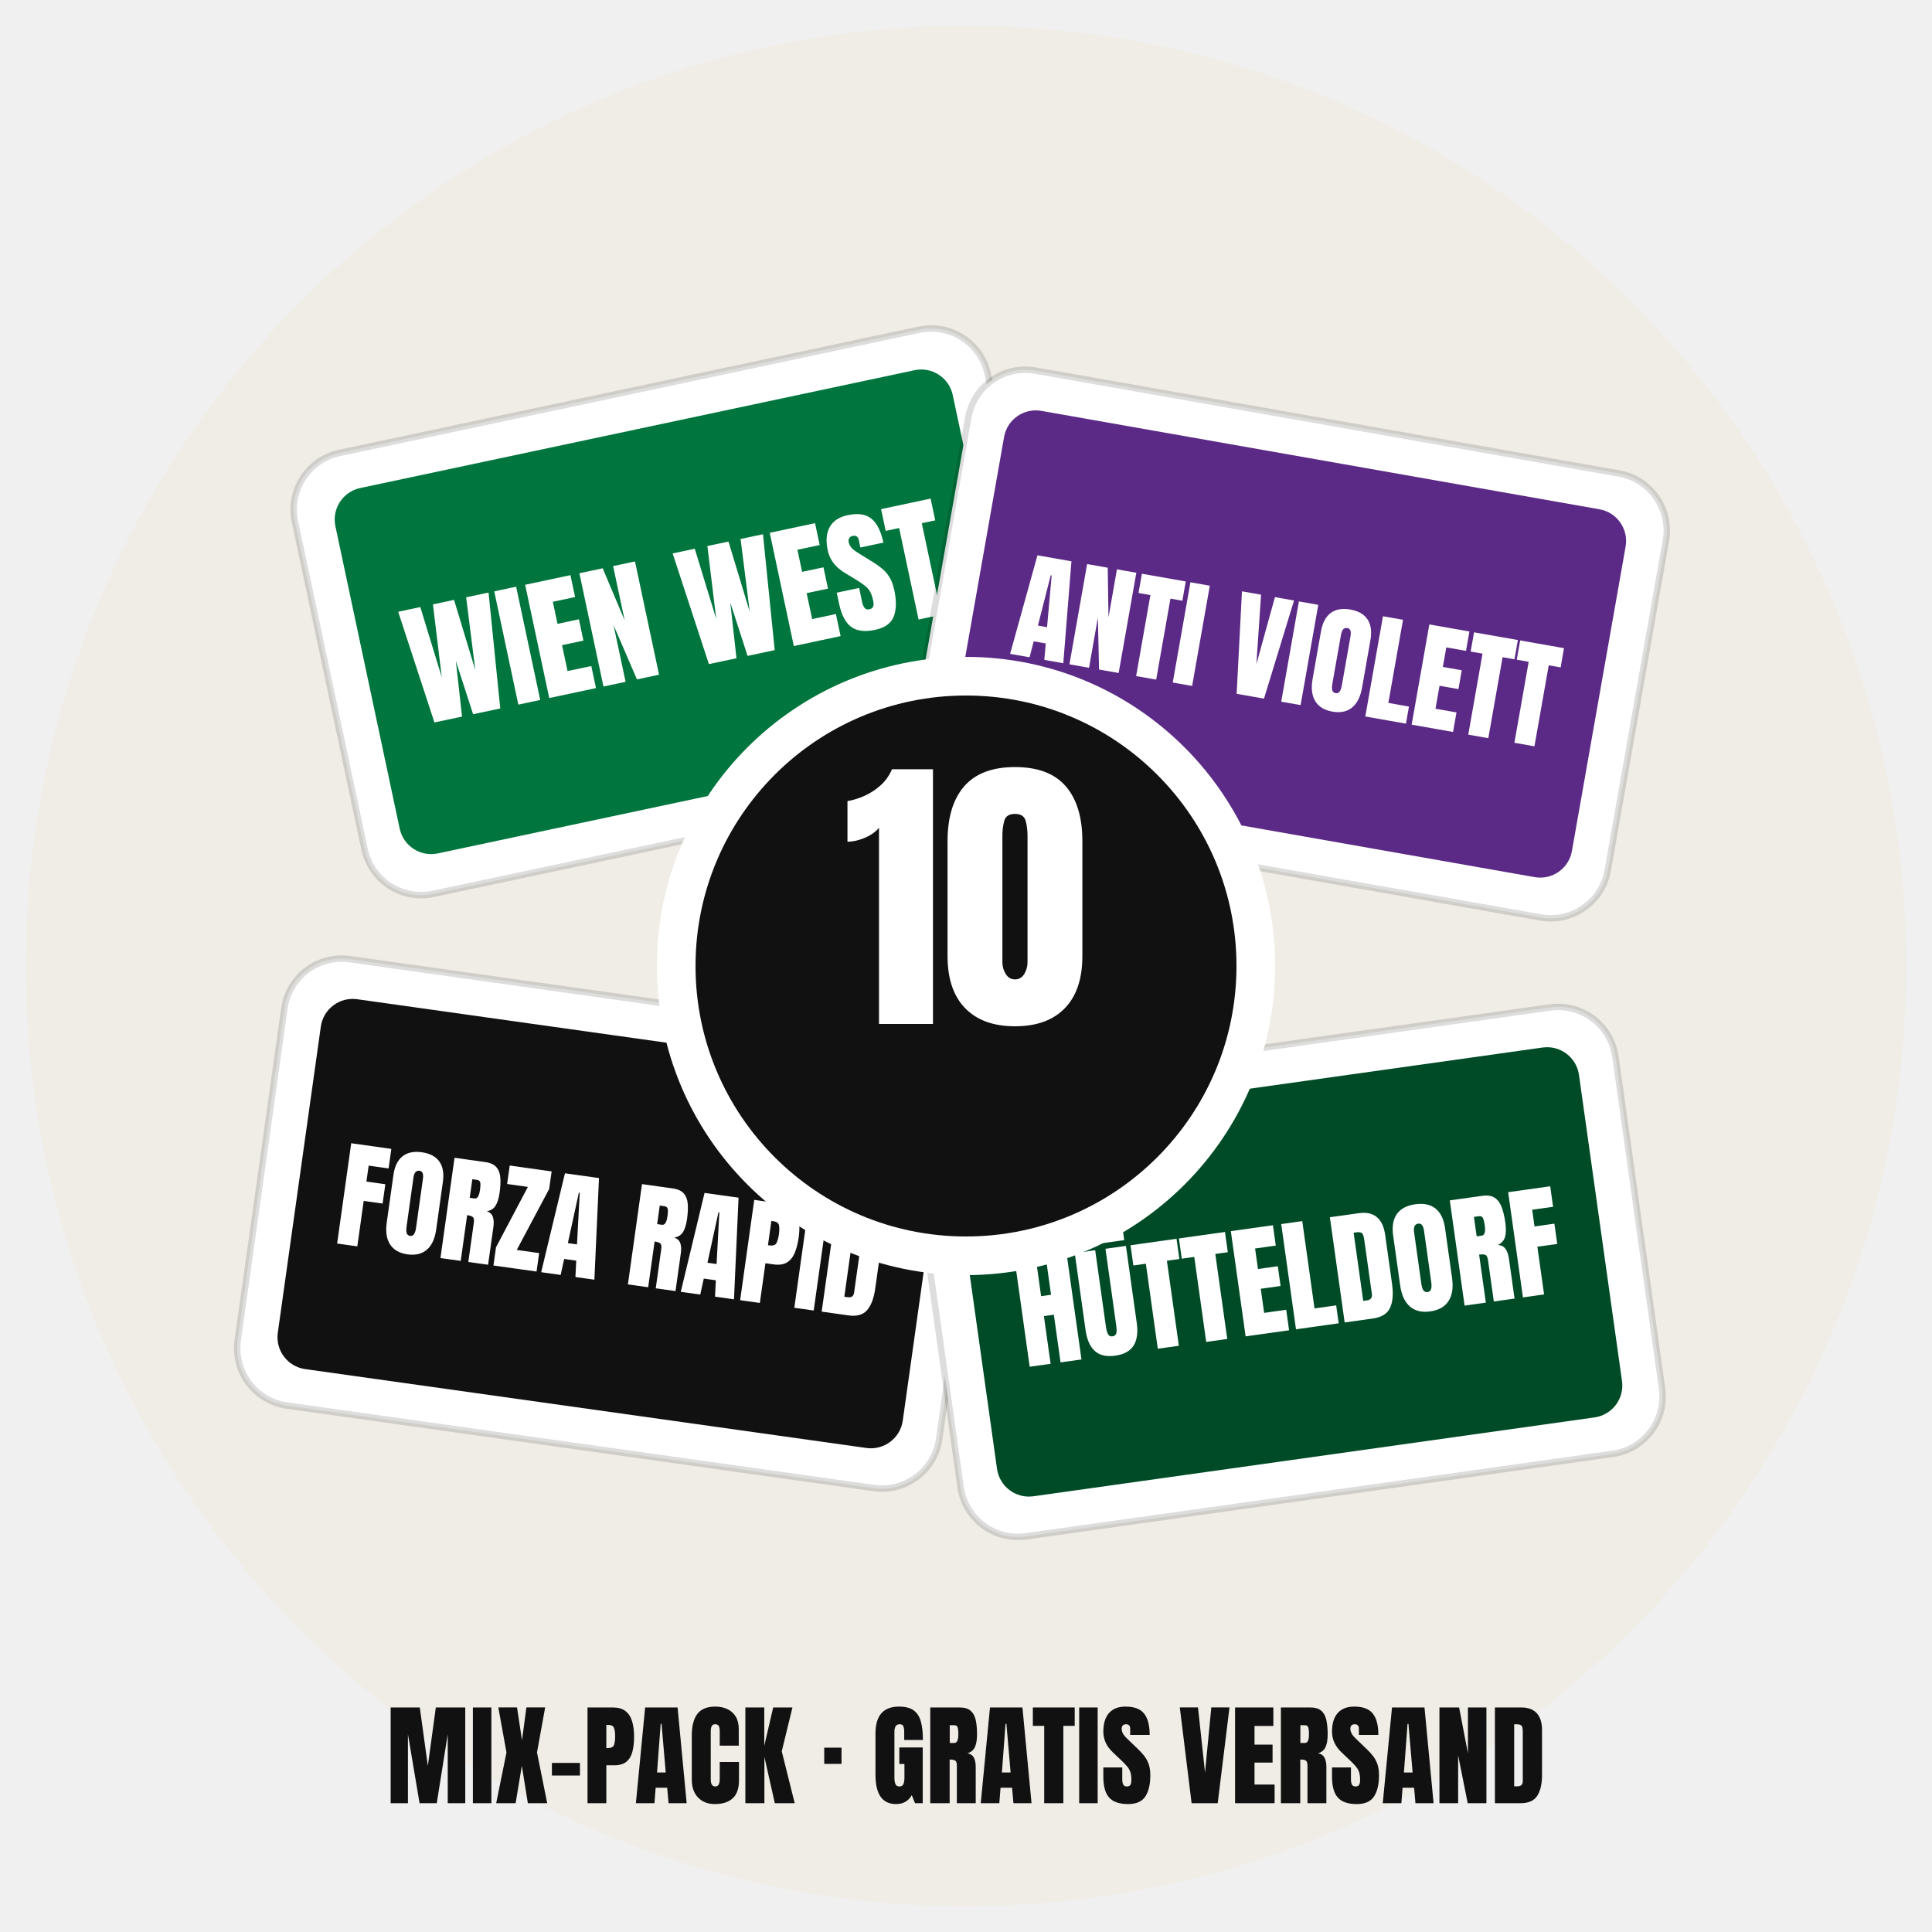
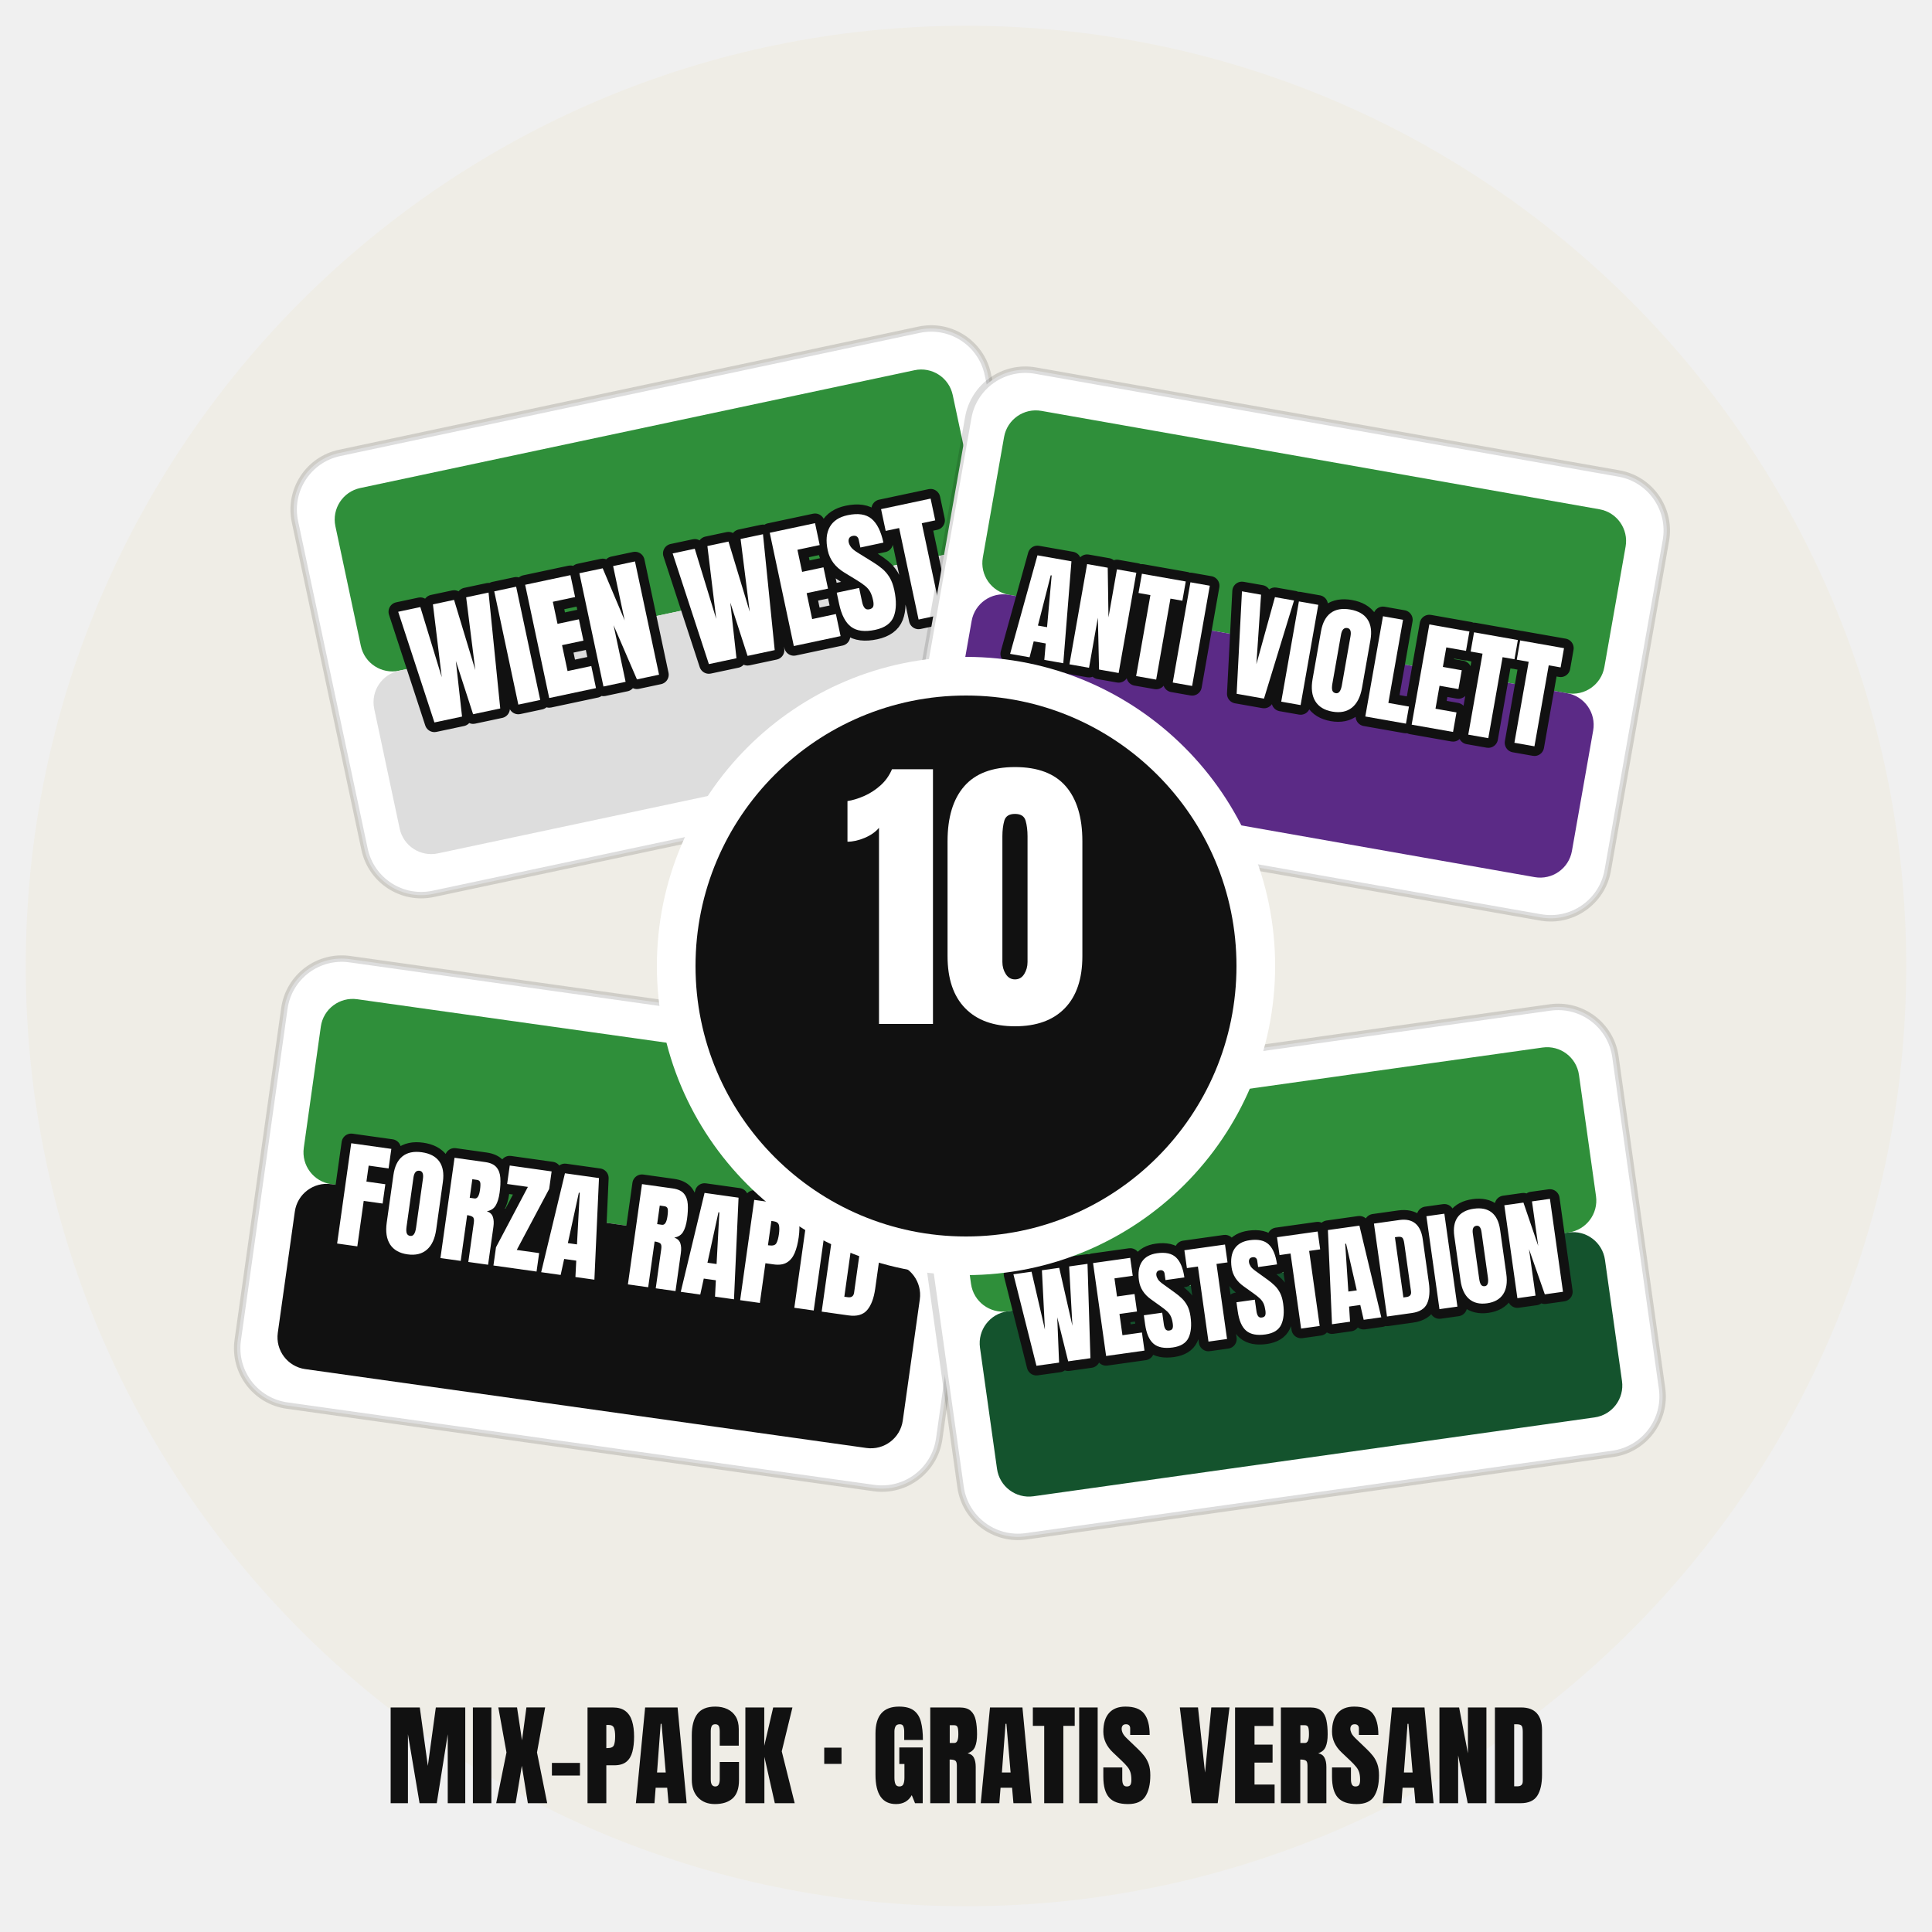
<svg xmlns="http://www.w3.org/2000/svg" viewBox="0 0 600 600" role="img" aria-label="10er Mix-Pack">
  <circle cx="300" cy="300" r="292" fill="#EFEDE6" />
  <g transform="translate(210 190) rotate(-12)">
    <rect x="-110" y="-70" width="220" height="140" rx="18" fill="#FFFFFF" stroke="#0002" stroke-width="2" />
-     <rect x="-98" y="-58" width="196" height="116" rx="10" fill="#00753D" />
+     <rect x="-98" y="-58" width="196" height="58" rx="10" fill="#2F8F3A" />
+     <rect x="-98" y="0" width="196" height="58" rx="10" fill="#ddd" />
+     <path d="M-71.82 18L-80.59 18L-84.45-17.96L-77.42-17.96L-75.44 4.74L-73.42-17.96L-66.71-17.96L-64.79 4.74L-62.87-17.96L-55.76-17.96L-59.69 18L-68.31 18L-70.11 0.70L-71.82 18ZM-47.00 18L-53.95 18L-53.95-17.96L-47.00-17.96L-47.00 18ZM-29.29 18L-44.14 18L-44.14-17.96L-29.76-17.96L-29.76-11.01L-36.83-11.01L-36.83-4.00L-30.04-4.00L-30.04 2.76L-36.83 2.76L-36.83 10.99L-29.29 10.99L-29.29 18ZM-19.89 18L-26.92 18L-26.92-17.96L-19.52-17.96L-16.21-0.73L-16.21-17.96L-9.27-17.96L-9.27 18L-16.29 18L-19.89 0.02L-19.89 18ZM15.31 18L6.55 18L2.69-17.96L9.71-17.96L11.70 4.74L13.72-17.96L20.42-17.96L22.34 4.74L24.26-17.96L31.37-17.96L27.45 18L18.83 18L17.03 0.70L15.31 18ZM48.37 18L33.52 18L33.52-17.96L47.90-17.96L47.90-11.01L40.83-11.01L40.83-4.00L47.61-4.00L47.61 2.76L40.83 2.76L40.83 10.99L48.37 10.99L48.37 18ZM59.28 18.33L59.28 18.33Q54.35 18.33 52.18 15.88Q50.00 13.42 50.00 8.07L50.00 8.07L50.00 4.56L57.11 4.56L57.11 9.05Q57.11 10.30 57.49 11.00Q57.87 11.71 58.81 11.71L58.81 11.71Q59.79 11.71 60.17 11.14Q60.55 10.56 60.55 9.26L60.55 9.26Q60.55 7.60 60.22 6.49Q59.89 5.37 59.08 4.36Q58.28 3.35 56.85 2.00L56.85 2.00L53.62-1.06Q50.00-4.47 50.00-8.87L50.00-8.87Q50.00-13.46 52.14-15.87Q54.27-18.28 58.32-18.28L58.32-18.28Q63.26-18.28 65.34-15.65Q67.41-13.01 67.41-7.64L67.41-7.64L60.10-7.64L60.10-10.11Q60.10-10.85 59.68-11.26Q59.26-11.66 58.54-11.66L58.54-11.66Q57.68-11.66 57.29-11.18Q56.89-10.70 56.89-9.95L56.89-9.95Q56.89-9.19 57.30-8.31Q57.71-7.44 58.91-6.29L58.91-6.29L63.06-2.31Q64.30-1.12 65.35 0.20Q66.39 1.51 67.02 3.26Q67.65 5.01 67.65 7.52L67.65 7.52Q67.65 12.59 65.79 15.46Q63.92 18.33 59.28 18.33ZM80.32 18L73.13 18L73.13-11.05L68.86-11.05L68.86-17.96L84.59-17.96L84.59-11.05L80.32-11.05L80.32 18Z" fill="#111111" stroke="#111111" stroke-width="6" stroke-linejoin="round" />
    <path d="M-71.82 18L-80.59 18L-84.45-17.96L-77.42-17.96L-75.44 4.74L-73.42-17.96L-66.71-17.96L-64.79 4.74L-62.87-17.96L-55.76-17.96L-59.69 18L-68.31 18L-70.11 0.70L-71.82 18ZM-47.00 18L-53.95 18L-53.95-17.96L-47.00-17.96L-47.00 18ZM-29.29 18L-44.14 18L-44.14-17.96L-29.76-17.96L-29.76-11.01L-36.83-11.01L-36.83-4.00L-30.04-4.00L-30.04 2.76L-36.83 2.76L-36.83 10.99L-29.29 10.99L-29.29 18ZM-19.89 18L-26.92 18L-26.92-17.96L-19.52-17.96L-16.21-0.73L-16.21-17.96L-9.27-17.96L-9.27 18L-16.29 18L-19.89 0.02L-19.89 18ZM15.31 18L6.55 18L2.69-17.96L9.71-17.96L11.70 4.74L13.72-17.96L20.42-17.96L22.34 4.74L24.26-17.96L31.37-17.96L27.45 18L18.83 18L17.03 0.70L15.31 18ZM48.37 18L33.52 18L33.52-17.96L47.90-17.96L47.90-11.01L40.83-11.01L40.83-4.00L47.61-4.00L47.61 2.76L40.83 2.76L40.83 10.99L48.37 10.99L48.37 18ZM59.28 18.33L59.28 18.33Q54.35 18.33 52.18 15.88Q50.00 13.42 50.00 8.07L50.00 8.07L50.00 4.56L57.11 4.56L57.11 9.05Q57.11 10.30 57.49 11.00Q57.87 11.71 58.81 11.71L58.81 11.71Q59.79 11.71 60.17 11.14Q60.55 10.56 60.55 9.26L60.55 9.26Q60.55 7.60 60.22 6.49Q59.89 5.37 59.08 4.36Q58.28 3.35 56.85 2.00L56.85 2.00L53.62-1.06Q50.00-4.47 50.00-8.87L50.00-8.87Q50.00-13.46 52.14-15.87Q54.27-18.28 58.32-18.28L58.32-18.28Q63.26-18.28 65.34-15.65Q67.41-13.01 67.41-7.64L67.41-7.64L60.10-7.64L60.10-10.11Q60.10-10.85 59.68-11.26Q59.26-11.66 58.54-11.66L58.54-11.66Q57.68-11.66 57.29-11.18Q56.89-10.70 56.89-9.95L56.89-9.95Q56.89-9.19 57.30-8.31Q57.71-7.44 58.91-6.29L58.91-6.29L63.06-2.31Q64.30-1.12 65.35 0.20Q66.39 1.51 67.02 3.26Q67.65 5.01 67.65 7.52L67.65 7.52Q67.65 12.59 65.79 15.46Q63.92 18.33 59.28 18.33ZM80.32 18L73.13 18L73.13-11.05L68.86-11.05L68.86-17.96L84.59-17.96L84.59-11.05L80.32-11.05L80.32 18Z" fill="#FFFFFF" />
  </g>
  <g transform="translate(400 200) rotate(10)">
    <rect x="-110" y="-70" width="220" height="140" rx="18" fill="#FFFFFF" stroke="#0002" stroke-width="2" />
-     <rect x="-98" y="-58" width="196" height="116" rx="10" fill="#5B2A86" />
+     <rect x="-98" y="-58" width="196" height="58" rx="10" fill="#2F8F3A" />
+     <rect x="-98" y="0" width="196" height="58" rx="10" fill="#5B2A86" />
+     <path d="M-78.32 18L-84.46 18L-81.41-13.61L-70.69-13.61L-67.69 18L-73.67 18L-74.12 12.90L-77.92 12.90L-78.32 18ZM-76.27-8.22L-77.48 7.85L-74.60 7.85L-75.98-8.22L-76.27-8.22ZM-59.57 18L-65.75 18L-65.75-13.61L-59.25-13.61L-56.34 1.53L-56.34-13.61L-50.23-13.61L-50.23 18L-56.41 18L-59.57 2.20L-59.57 18ZM-38.40 18L-44.72 18L-44.72-7.54L-48.47-7.54L-48.47-13.61L-34.64-13.61L-34.64-7.54L-38.40-7.54L-38.40 18ZM-27.06 18L-33.17 18L-33.17-13.61L-27.06-13.61L-27.06 18ZM-4.40 18L-13.02 18L-16.92-13.63L-10.90-13.63L-8.58 7.89L-6.52-13.63L-0.50-13.63L-4.40 18ZM7.15 18L1.04 18L1.04-13.61L7.15-13.61L7.15 18ZM17.20 18.29L17.20 18.29Q13.42 18.29 11.41 16.00Q9.41 13.71 9.41 9.38L9.41 9.38L9.41-5.63Q9.41-9.69 11.39-11.79Q13.38-13.90 17.20-13.90L17.20-13.90Q21.03-13.90 23.01-11.79Q25.00-9.69 25.00-5.63L25.00-5.63L25.00 9.38Q25.00 13.71 23.00 16.00Q20.99 18.29 17.20 18.29ZM17.26 12.47L17.26 12.47Q18.70 12.47 18.70 9.68L18.70 9.68L18.70-5.74Q18.70-8.08 17.29-8.08L17.29-8.08Q15.71-8.08 15.71-5.69L15.71-5.69L15.71 9.72Q15.71 11.19 16.07 11.83Q16.43 12.47 17.26 12.47ZM40.37 18L27.55 18L27.55-13.61L33.87-13.61L33.87 12.61L40.37 12.61L40.37 18ZM55.22 18L42.17 18L42.17-13.61L54.81-13.61L54.81-7.50L48.60-7.50L48.60-1.34L54.56-1.34L54.56 4.60L48.60 4.60L48.60 11.84L55.22 11.84L55.22 18ZM66.34 18L60.02 18L60.02-7.54L56.27-7.54L56.27-13.61L70.09-13.61L70.09-7.54L66.34-7.54L66.34 18ZM80.89 18L74.57 18L74.57-7.54L70.81-7.54L70.81-13.61L84.64-13.61L84.64-7.54L80.89-7.54L80.89 18Z" fill="#111111" stroke="#111111" stroke-width="6" stroke-linejoin="round" />
    <path d="M-78.32 18L-84.46 18L-81.41-13.61L-70.69-13.61L-67.69 18L-73.67 18L-74.12 12.90L-77.92 12.90L-78.32 18ZM-76.27-8.22L-77.48 7.85L-74.60 7.85L-75.98-8.22L-76.27-8.22ZM-59.57 18L-65.75 18L-65.75-13.61L-59.25-13.61L-56.34 1.53L-56.34-13.61L-50.23-13.61L-50.23 18L-56.41 18L-59.57 2.20L-59.57 18ZM-38.40 18L-44.72 18L-44.72-7.54L-48.47-7.54L-48.47-13.61L-34.64-13.61L-34.64-7.54L-38.40-7.54L-38.40 18ZM-27.06 18L-33.17 18L-33.17-13.61L-27.06-13.61L-27.06 18ZM-4.40 18L-13.02 18L-16.92-13.63L-10.90-13.63L-8.58 7.89L-6.52-13.63L-0.50-13.63L-4.40 18ZM7.15 18L1.04 18L1.04-13.61L7.15-13.61L7.15 18ZM17.20 18.29L17.20 18.29Q13.42 18.29 11.41 16.00Q9.41 13.71 9.41 9.38L9.41 9.38L9.41-5.63Q9.41-9.69 11.39-11.79Q13.38-13.90 17.20-13.90L17.20-13.90Q21.03-13.90 23.01-11.79Q25.00-9.69 25.00-5.63L25.00-5.63L25.00 9.38Q25.00 13.71 23.00 16.00Q20.99 18.29 17.20 18.29ZM17.26 12.47L17.26 12.47Q18.70 12.47 18.70 9.68L18.70 9.68L18.70-5.74Q18.70-8.08 17.29-8.08L17.29-8.08Q15.71-8.08 15.71-5.69L15.71-5.69L15.71 9.72Q15.71 11.19 16.07 11.83Q16.43 12.47 17.26 12.47ZM40.37 18L27.55 18L27.55-13.61L33.87-13.61L33.87 12.61L40.37 12.61L40.37 18ZM55.22 18L42.17 18L42.17-13.61L54.81-13.61L54.81-7.50L48.60-7.50L48.60-1.34L54.56-1.34L54.56 4.60L48.60 4.60L48.60 11.84L55.22 11.84L55.22 18ZM66.34 18L60.02 18L60.02-7.54L56.27-7.54L56.27-13.61L70.09-13.61L70.09-7.54L66.34-7.54L66.34 18ZM80.89 18L74.57 18L74.57-7.54L70.81-7.54L70.81-13.61L84.64-13.61L84.64-7.54L80.89-7.54L80.89 18Z" fill="#FFFFFF" />
  </g>
  <g transform="translate(190 380) rotate(8)">
    <rect x="-110" y="-70" width="220" height="140" rx="18" fill="#FFFFFF" stroke="#0002" stroke-width="2" />
-     <rect x="-98" y="-58" width="196" height="116" rx="10" fill="#111111" />
+     <rect x="-98" y="-58" width="196" height="58" rx="10" fill="#2F8F3A" />
+     <rect x="-98" y="0" width="196" height="58" rx="10" fill="#111111" />
+     <path d="M-77.28 18L-83.61 18L-83.61-13.45L-71.03-13.45L-71.03-7.32L-77.28-7.32L-77.28-2.32L-71.35-2.32L-71.35 3.74L-77.28 3.74L-77.28 18ZM-61.50 18.29L-61.50 18.29Q-65.27 18.29-67.27 16.01Q-69.26 13.73-69.26 9.42L-69.26 9.42L-69.26-5.51Q-69.26-9.55-67.28-11.64Q-65.31-13.73-61.50-13.73L-61.50-13.73Q-57.70-13.73-55.72-11.64Q-53.75-9.55-53.75-5.51L-53.75-5.51L-53.75 9.42Q-53.75 13.73-55.74 16.01Q-57.73 18.29-61.50 18.29ZM-61.45 12.50L-61.45 12.50Q-60.02 12.50-60.02 9.73L-60.02 9.73L-60.02-5.62Q-60.02-7.94-61.41-7.94L-61.41-7.94Q-62.99-7.94-62.99-5.57L-62.99-5.57L-62.99 9.76Q-62.99 11.23-62.63 11.86Q-62.27 12.50-61.45 12.50ZM-44.85 18L-51.21 18L-51.21-13.45L-41.56-13.45Q-39.15-13.45-37.92-12.35Q-36.68-11.25-36.26-9.28Q-35.84-7.30-35.84-4.64L-35.84-4.64Q-35.84-2.07-36.50-0.53Q-37.15 1.01-38.95 1.60L-38.95 1.60Q-37.47 1.90-36.87 3.07Q-36.27 4.24-36.27 6.10L-36.27 6.10L-36.27 18L-42.47 18L-42.47 5.69Q-42.47 4.31-43.04 3.98Q-43.60 3.65-44.85 3.65L-44.85 3.65L-44.85 18ZM-44.81-7.62L-44.81-1.80L-43.30-1.80Q-41.99-1.80-41.99-4.64L-41.99-4.64Q-41.99-6.48-42.28-7.05Q-42.56-7.62-43.35-7.62L-43.35-7.62L-44.81-7.62ZM-21.07 18L-34.59 18L-34.59 12.28L-27.39-7.66L-33.90-7.66L-33.90-13.45L-20.76-13.45L-20.76-7.94L-28.09 12.21L-21.07 12.21L-21.07 18ZM-13.51 18L-19.62 18L-16.58-13.45L-5.91-13.45L-2.93 18L-8.88 18L-9.33 12.93L-13.12 12.93L-13.51 18ZM-11.47-8.09L-12.67 7.90L-9.81 7.90L-11.19-8.09L-11.47-8.09ZM13.94 18L7.58 18L7.58-13.45L17.23-13.45Q19.64-13.45 20.87-12.35Q22.10-11.25 22.52-9.28Q22.94-7.30 22.94-4.64L22.94-4.64Q22.94-2.07 22.29-0.53Q21.64 1.01 19.83 1.60L19.83 1.60Q21.32 1.90 21.92 3.07Q22.51 4.24 22.51 6.10L22.51 6.10L22.51 18L16.31 18L16.31 5.69Q16.31 4.31 15.75 3.98Q15.19 3.65 13.94 3.65L13.94 3.65L13.94 18ZM13.97-7.62L13.97-1.80L15.49-1.80Q16.80-1.80 16.80-4.64L16.80-4.64Q16.80-6.48 16.51-7.05Q16.22-7.62 15.44-7.62L15.44-7.62L13.97-7.62ZM30.27 18L24.16 18L27.20-13.45L37.86-13.45L40.85 18L34.90 18L34.45 12.93L30.66 12.93L30.27 18ZM32.31-8.09L31.11 7.90L33.97 7.90L32.59-8.09L32.31-8.09ZM48.96 18L42.78 18L42.78-13.45L51.09-13.45Q53.69-13.45 55.22-12.29Q56.75-11.13 57.41-8.98Q58.07-6.84 58.07-3.87L58.07-3.87Q58.07-1.01 57.52 1.11Q56.96 3.22 55.54 4.38Q54.12 5.55 51.51 5.55L51.51 5.55L48.96 5.55L48.96 18ZM48.96-7.71L48.96-0.10L49.32-0.10Q51.07-0.10 51.46-1.08Q51.85-2.07 51.85-3.98L51.85-3.98Q51.85-5.76 51.47-6.74Q51.09-7.71 49.66-7.71L49.66-7.71L48.96-7.71ZM65.85 18L59.77 18L59.77-13.45L65.85-13.45L65.85 18ZM76.78 18L68.35 18L68.35-13.45L76.99-13.45Q80.39-13.45 82.11-11.56Q83.82-9.68 83.82-6.05L83.82-6.05L83.82 8.67Q83.82 13.14 82.26 15.57Q80.69 18 76.78 18L76.78 18ZM74.67-7.94L74.67 12.44L75.76 12.44Q77.50 12.44 77.50 10.76L77.50 10.76L77.50-5.46Q77.50-7.03 77.08-7.49Q76.66-7.94 75.37-7.94L75.37-7.94L74.67-7.94Z" fill="#111111" stroke="#111111" stroke-width="6" stroke-linejoin="round" />
    <path d="M-77.28 18L-83.61 18L-83.61-13.45L-71.03-13.45L-71.03-7.32L-77.28-7.32L-77.28-2.32L-71.35-2.32L-71.35 3.74L-77.28 3.74L-77.28 18ZM-61.50 18.29L-61.50 18.29Q-65.27 18.29-67.27 16.01Q-69.26 13.73-69.26 9.42L-69.26 9.42L-69.26-5.51Q-69.26-9.55-67.28-11.64Q-65.31-13.73-61.50-13.73L-61.50-13.73Q-57.70-13.73-55.72-11.64Q-53.75-9.55-53.75-5.51L-53.75-5.51L-53.75 9.42Q-53.75 13.73-55.74 16.01Q-57.73 18.29-61.50 18.29ZM-61.45 12.50L-61.45 12.50Q-60.02 12.50-60.02 9.73L-60.02 9.73L-60.02-5.62Q-60.02-7.94-61.41-7.94L-61.41-7.94Q-62.99-7.94-62.99-5.57L-62.99-5.57L-62.99 9.76Q-62.99 11.23-62.63 11.86Q-62.27 12.50-61.45 12.50ZM-44.85 18L-51.21 18L-51.21-13.45L-41.56-13.45Q-39.15-13.45-37.92-12.35Q-36.68-11.25-36.26-9.28Q-35.84-7.30-35.84-4.64L-35.84-4.64Q-35.84-2.07-36.50-0.53Q-37.15 1.01-38.95 1.60L-38.95 1.60Q-37.47 1.90-36.87 3.07Q-36.27 4.24-36.27 6.10L-36.27 6.10L-36.27 18L-42.47 18L-42.47 5.69Q-42.47 4.31-43.04 3.98Q-43.60 3.65-44.85 3.65L-44.85 3.65L-44.85 18ZM-44.81-7.62L-44.81-1.80L-43.30-1.80Q-41.99-1.80-41.99-4.64L-41.99-4.64Q-41.99-6.48-42.28-7.05Q-42.56-7.62-43.35-7.62L-43.35-7.62L-44.81-7.62ZM-21.07 18L-34.59 18L-34.59 12.28L-27.39-7.66L-33.90-7.66L-33.90-13.45L-20.76-13.45L-20.76-7.94L-28.09 12.21L-21.07 12.21L-21.07 18ZM-13.51 18L-19.62 18L-16.58-13.45L-5.91-13.45L-2.93 18L-8.88 18L-9.33 12.93L-13.12 12.93L-13.51 18ZM-11.47-8.09L-12.67 7.90L-9.81 7.90L-11.19-8.09L-11.47-8.09ZM13.94 18L7.58 18L7.58-13.45L17.23-13.45Q19.64-13.45 20.87-12.35Q22.10-11.25 22.52-9.28Q22.94-7.30 22.94-4.64L22.94-4.64Q22.94-2.07 22.29-0.53Q21.64 1.01 19.83 1.60L19.83 1.60Q21.32 1.90 21.92 3.07Q22.51 4.24 22.51 6.10L22.51 6.10L22.51 18L16.31 18L16.31 5.69Q16.31 4.31 15.75 3.98Q15.19 3.65 13.94 3.65L13.94 3.65L13.94 18ZM13.97-7.62L13.97-1.80L15.49-1.80Q16.80-1.80 16.80-4.64L16.80-4.64Q16.80-6.48 16.51-7.05Q16.22-7.62 15.44-7.62L15.44-7.62L13.97-7.62ZM30.27 18L24.16 18L27.20-13.45L37.86-13.45L40.85 18L34.90 18L34.45 12.93L30.66 12.93L30.27 18ZM32.31-8.09L31.11 7.90L33.97 7.90L32.59-8.09L32.31-8.09ZM48.96 18L42.78 18L42.78-13.45L51.09-13.45Q53.69-13.45 55.22-12.29Q56.75-11.13 57.41-8.98Q58.07-6.84 58.07-3.87L58.07-3.87Q58.07-1.01 57.52 1.11Q56.96 3.22 55.54 4.38Q54.12 5.55 51.51 5.55L51.51 5.55L48.96 5.55L48.96 18ZM48.96-7.71L48.96-0.10L49.32-0.10Q51.07-0.10 51.46-1.08Q51.85-2.07 51.85-3.98L51.85-3.98Q51.85-5.76 51.47-6.74Q51.09-7.71 49.66-7.71L49.66-7.71L48.96-7.71ZM65.85 18L59.77 18L59.77-13.45L65.85-13.45L65.85 18ZM76.78 18L68.35 18L68.35-13.45L76.99-13.45Q80.39-13.45 82.11-11.56Q83.82-9.68 83.82-6.05L83.82-6.05L83.82 8.67Q83.82 13.14 82.26 15.57Q80.69 18 76.78 18L76.78 18ZM74.67-7.94L74.67 12.44L75.76 12.44Q77.50 12.44 77.50 10.76L77.50 10.76L77.50-5.46Q77.50-7.03 77.08-7.49Q76.66-7.94 75.37-7.94L75.37-7.94L74.67-7.94Z" fill="#FFFFFF" />
  </g>
  <g transform="translate(400 395) rotate(-8)">
    <rect x="-110" y="-70" width="220" height="140" rx="18" fill="#FFFFFF" stroke="#0002" stroke-width="2" />
-     <rect x="-98" y="-58" width="196" height="116" rx="10" fill="#004B27" />
-     <path d="M-76.98 18L-83.54 18L-83.54-15.00L-76.98-15.00L-76.98-3.20L-73.86-3.20L-73.86-15.00L-67.30-15.00L-67.30 18L-73.86 18L-73.86 3.04L-76.98 3.04L-76.98 18ZM-56.75 18.30L-56.75 18.30Q-60.87 18.30-62.82 15.98Q-64.77 13.67-64.77 9.17L-64.77 9.17L-64.77-15.00L-58.36-15.00L-58.36 8.91Q-58.36 9.73-58.27 10.49Q-58.17 11.25-57.84 11.74Q-57.50 12.23-56.75 12.23L-56.75 12.23Q-55.98 12.23-55.64 11.75Q-55.30 11.27-55.22 10.50Q-55.14 9.73-55.14 8.91L-55.14 8.91L-55.14-15.00L-48.72-15.00L-48.72 9.17Q-48.72 13.67-50.67 15.98Q-52.62 18.30-56.75 18.30ZM-48.99-16.85L-55.70-16.85L-55.70-22.44L-48.99-22.44L-48.99-16.85ZM-58.06-16.85L-64.77-16.85L-64.77-22.44L-58.06-22.44L-58.06-16.85ZM-36.76 18L-43.36 18L-43.36-8.66L-47.28-8.66L-47.28-15.00L-32.85-15.00L-32.85-8.66L-36.76-8.66L-36.76 18ZM-21.58 18L-28.18 18L-28.18-8.66L-32.10-8.66L-32.10-15.00L-17.66-15.00L-17.66-8.66L-21.58-8.66L-21.58 18ZM-2.19 18L-15.82 18L-15.82-15.00L-2.62-15.00L-2.62-8.62L-9.11-8.62L-9.11-2.19L-2.89-2.19L-2.89 4.01L-9.11 4.01L-9.11 11.57L-2.19 11.57L-2.19 18ZM13.37 18L-0.02 18L-0.02-15.00L6.58-15.00L6.58 12.38L13.37 12.38L13.37 18ZM24.09 18L15.24 18L15.24-15.00L24.32-15.00Q27.88-15.00 29.68-13.02Q31.48-11.04 31.48-7.23L31.48-7.23L31.48 8.21Q31.48 12.90 29.84 15.45Q28.20 18 24.09 18L24.09 18ZM21.88-9.22L21.88 12.17L23.02 12.17Q24.84 12.17 24.84 10.41L24.84 10.41L24.84-6.62Q24.84-8.26 24.40-8.74Q23.96-9.22 22.61-9.22L22.61-9.22L21.88-9.22ZM42.05 18.30L42.05 18.30Q38.09 18.30 36.00 15.91Q33.91 13.52 33.91 9.00L33.91 9.00L33.91-6.67Q33.91-10.91 35.99-13.10Q38.06-15.30 42.05-15.30L42.05-15.30Q46.04-15.30 48.11-13.10Q50.19-10.91 50.19-6.67L50.19-6.67L50.19 9.00Q50.19 13.52 48.10 15.91Q46.01 18.30 42.05 18.30ZM42.11 12.23L42.11 12.23Q43.61 12.23 43.61 9.32L43.61 9.32L43.61-6.78Q43.61-9.22 42.14-9.22L42.14-9.22Q40.49-9.22 40.49-6.73L40.49-6.73L40.49 9.36Q40.49 10.89 40.87 11.56Q41.24 12.23 42.11 12.23ZM59.52 18L52.85 18L52.85-15.00L62.97-15.00Q65.50-15.00 66.80-13.84Q68.09-12.69 68.53-10.62Q68.97-8.55 68.97-5.75L68.97-5.75Q68.97-3.05 68.29-1.44Q67.60 0.17 65.71 0.79L65.71 0.79Q67.27 1.11 67.89 2.34Q68.52 3.56 68.52 5.51L68.52 5.51L68.52 18L62.02 18L62.02 5.08Q62.02 3.64 61.43 3.29Q60.83 2.95 59.52 2.95L59.52 2.95L59.52 18ZM59.56-8.88L59.56-2.77L61.15-2.77Q62.52-2.77 62.52-5.75L62.52-5.75Q62.52-7.68 62.22-8.28Q61.92-8.88 61.10-8.88L61.10-8.88L59.56-8.88ZM77.78 18L71.15 18L71.15-15.00L84.34-15.00L84.34-8.56L77.78-8.56L77.78-3.32L84.01-3.32L84.01 3.04L77.78 3.04L77.78 18Z" fill="#FFFFFF" />
+     <rect x="-98" y="-58" width="196" height="58" rx="10" fill="#2F8F3A" />
+     <rect x="-98" y="0" width="196" height="58" rx="10" fill="#14532D" />
+     <path d="M-74.32 18L-81.42 18L-84.55-11.14L-78.86-11.14L-77.25 7.26L-75.61-11.14L-70.18-11.14L-68.63 7.26L-67.07-11.14L-61.31-11.14L-64.49 18L-71.47 18L-72.93 3.98L-74.32 18ZM-47.54 18L-59.57 18L-59.57-11.14L-47.92-11.14L-47.92-5.51L-53.65-5.51L-53.65 0.17L-48.15 0.17L-48.15 5.65L-53.65 5.65L-53.65 12.32L-47.54 12.32L-47.54 18ZM-38.70 18.26L-38.70 18.26Q-42.69 18.26-44.45 16.28Q-46.21 14.29-46.21 9.95L-46.21 9.95L-46.21 7.11L-40.45 7.11L-40.45 10.75Q-40.45 11.76-40.15 12.33Q-39.84 12.90-39.08 12.90L-39.08 12.90Q-38.28 12.90-37.98 12.44Q-37.67 11.97-37.67 10.91L-37.67 10.91Q-37.67 9.57-37.94 8.67Q-38.20 7.77-38.85 6.95Q-39.51 6.13-40.67 5.04L-40.67 5.04L-43.28 2.55Q-46.21-0.21-46.21-3.77L-46.21-3.77Q-46.21-7.49-44.48-9.45Q-42.75-11.40-39.47-11.40L-39.47-11.40Q-35.47-11.40-33.79-9.27Q-32.11-7.13-32.11-2.78L-32.11-2.78L-38.03-2.78L-38.03-4.78Q-38.03-5.38-38.37-5.71Q-38.71-6.04-39.29-6.04L-39.29-6.04Q-39.99-6.04-40.31-5.65Q-40.63-5.26-40.63-4.65L-40.63-4.65Q-40.63-4.03-40.30-3.32Q-39.97-2.61-38.99-1.68L-38.99-1.68L-35.63 1.54Q-34.62 2.50-33.78 3.57Q-32.94 4.64-32.42 6.06Q-31.91 7.47-31.91 9.51L-31.91 9.51Q-31.91 13.61-33.42 15.94Q-34.94 18.26-38.70 18.26ZM-21.65 18L-27.47 18L-27.47-5.54L-30.93-5.54L-30.93-11.14L-18.19-11.14L-18.19-5.54L-21.65-5.54L-21.65 18ZM-9.64 18.26L-9.64 18.26Q-13.63 18.26-15.40 16.28Q-17.16 14.29-17.16 9.95L-17.16 9.95L-17.16 7.11L-11.40 7.11L-11.40 10.75Q-11.40 11.76-11.09 12.33Q-10.79 12.90-10.02 12.90L-10.02 12.90Q-9.23 12.90-8.92 12.44Q-8.62 11.97-8.62 10.91L-8.62 10.91Q-8.62 9.57-8.88 8.67Q-9.15 7.77-9.80 6.95Q-10.45 6.13-11.61 5.04L-11.61 5.04L-14.23 2.55Q-17.16-0.21-17.16-3.77L-17.16-3.77Q-17.16-7.49-15.43-9.45Q-13.70-11.40-10.42-11.40L-10.42-11.40Q-6.41-11.40-4.73-9.27Q-3.05-7.13-3.05-2.78L-3.05-2.78L-8.98-2.78L-8.98-4.78Q-8.98-5.38-9.32-5.71Q-9.66-6.04-10.24-6.04L-10.24-6.04Q-10.93-6.04-11.26-5.65Q-11.58-5.26-11.58-4.65L-11.58-4.65Q-11.58-4.03-11.25-3.32Q-10.92-2.61-9.94-1.68L-9.94-1.68L-6.58 1.54Q-5.57 2.50-4.73 3.57Q-3.88 4.64-3.37 6.06Q-2.86 7.47-2.86 9.51L-2.86 9.51Q-2.86 13.61-4.37 15.94Q-5.89 18.26-9.64 18.26ZM7.41 18L1.58 18L1.58-5.54L-1.88-5.54L-1.88-11.14L10.87-11.14L10.87-5.54L7.41-5.54L7.41 18ZM16.93 18L11.27 18L14.08-11.14L23.96-11.14L26.73 18L21.21 18L20.80 13.30L17.29 13.30L16.93 18ZM18.81-6.17L17.71 8.65L20.35 8.65L19.08-6.17L18.81-6.17ZM36.33 18L28.52 18L28.52-11.14L36.53-11.14Q39.67-11.14 41.26-9.39Q42.85-7.64 42.85-4.28L42.85-4.28L42.85 9.36Q42.85 13.50 41.40 15.75Q39.95 18 36.33 18L36.33 18ZM34.38-6.04L34.38 12.85L35.39 12.85Q36.99 12.85 36.99 11.30L36.99 11.30L36.99-3.74Q36.99-5.19 36.60-5.62Q36.21-6.04 35.02-6.04L35.02-6.04L34.38-6.04ZM50.60 18L44.97 18L44.97-11.14L50.60-11.14L50.60 18ZM59.87 18.26L59.87 18.26Q56.38 18.26 54.53 16.15Q52.69 14.04 52.69 10.05L52.69 10.05L52.69-3.79Q52.69-7.53 54.51-9.46Q56.34-11.40 59.87-11.40L59.87-11.40Q63.40-11.40 65.23-9.46Q67.05-7.53 67.05-3.79L67.05-3.79L67.05 10.05Q67.05 14.04 65.21 16.15Q63.36 18.26 59.87 18.26ZM59.92 12.90L59.92 12.90Q61.24 12.90 61.24 10.34L61.24 10.34L61.24-3.89Q61.24-6.04 59.95-6.04L59.95-6.04Q58.50-6.04 58.50-3.84L58.50-3.84L58.50 10.37Q58.50 11.73 58.83 12.31Q59.16 12.90 59.92 12.90ZM75.10 18L69.41 18L69.41-11.14L75.40-11.14L78.08 2.82L78.08-11.14L83.71-11.14L83.71 18L78.01 18L75.10 3.43L75.10 18Z" fill="#111111" stroke="#111111" stroke-width="6" stroke-linejoin="round" />
+     <path d="M-74.32 18L-81.42 18L-84.55-11.14L-78.86-11.14L-77.25 7.26L-75.61-11.14L-70.18-11.14L-68.63 7.26L-67.07-11.14L-61.31-11.14L-64.49 18L-71.47 18L-72.93 3.98L-74.32 18ZM-47.54 18L-59.57 18L-59.57-11.14L-47.92-11.14L-47.92-5.51L-53.65-5.51L-53.65 0.17L-48.15 0.17L-48.15 5.65L-53.65 5.65L-53.65 12.32L-47.54 12.32L-47.54 18ZM-38.70 18.26L-38.70 18.26Q-42.69 18.26-44.45 16.28Q-46.21 14.29-46.21 9.95L-46.21 9.95L-46.21 7.11L-40.45 7.11L-40.45 10.75Q-40.45 11.76-40.15 12.33Q-39.84 12.90-39.08 12.90L-39.08 12.90Q-38.28 12.90-37.98 12.44Q-37.67 11.97-37.67 10.91L-37.67 10.91Q-37.67 9.57-37.94 8.67Q-38.20 7.77-38.85 6.95Q-39.51 6.13-40.67 5.04L-40.67 5.04L-43.28 2.55Q-46.21-0.21-46.21-3.77L-46.21-3.77Q-46.21-7.49-44.48-9.45Q-42.75-11.40-39.47-11.40L-39.47-11.40Q-35.47-11.40-33.79-9.27Q-32.11-7.13-32.11-2.78L-32.11-2.78L-38.03-2.78L-38.03-4.78Q-38.03-5.38-38.37-5.71Q-38.71-6.04-39.29-6.04L-39.29-6.04Q-39.99-6.04-40.31-5.65Q-40.63-5.26-40.63-4.65L-40.63-4.65Q-40.63-4.03-40.30-3.32Q-39.97-2.61-38.99-1.68L-38.99-1.68L-35.63 1.54Q-34.62 2.50-33.78 3.57Q-32.94 4.64-32.42 6.06Q-31.91 7.47-31.91 9.51L-31.91 9.51Q-31.91 13.61-33.42 15.94Q-34.94 18.26-38.70 18.26ZM-21.65 18L-27.47 18L-27.47-5.54L-30.93-5.54L-30.93-11.14L-18.19-11.14L-18.19-5.54L-21.65-5.54L-21.65 18ZM-9.64 18.26L-9.64 18.26Q-13.63 18.26-15.40 16.28Q-17.16 14.29-17.16 9.95L-17.16 9.95L-17.16 7.11L-11.40 7.11L-11.40 10.75Q-11.40 11.76-11.09 12.33Q-10.79 12.90-10.02 12.90L-10.02 12.90Q-9.23 12.90-8.92 12.44Q-8.62 11.97-8.62 10.91L-8.62 10.91Q-8.62 9.57-8.88 8.67Q-9.15 7.77-9.80 6.95Q-10.45 6.13-11.61 5.04L-11.61 5.04L-14.23 2.55Q-17.16-0.21-17.16-3.77L-17.16-3.77Q-17.16-7.49-15.43-9.45Q-13.70-11.40-10.42-11.40L-10.42-11.40Q-6.41-11.40-4.73-9.27Q-3.05-7.13-3.05-2.78L-3.05-2.78L-8.98-2.78L-8.98-4.78Q-8.98-5.38-9.32-5.71Q-9.66-6.04-10.24-6.04L-10.24-6.04Q-10.93-6.04-11.26-5.65Q-11.58-5.26-11.58-4.65L-11.58-4.65Q-11.58-4.03-11.25-3.32Q-10.92-2.61-9.94-1.68L-9.94-1.68L-6.58 1.54Q-5.57 2.50-4.73 3.57Q-3.88 4.64-3.37 6.06Q-2.86 7.47-2.86 9.51L-2.86 9.51Q-2.86 13.61-4.37 15.94Q-5.89 18.26-9.64 18.26ZM7.41 18L1.58 18L1.58-5.54L-1.88-5.54L-1.88-11.14L10.87-11.14L10.87-5.54L7.41-5.54L7.41 18ZM16.93 18L11.27 18L14.08-11.14L23.96-11.14L26.73 18L21.21 18L20.80 13.30L17.29 13.30L16.93 18ZM18.81-6.17L17.71 8.65L20.35 8.65L19.08-6.17L18.81-6.17ZM36.33 18L28.52 18L28.52-11.14L36.53-11.14Q39.67-11.14 41.26-9.39Q42.85-7.64 42.85-4.28L42.85-4.28L42.85 9.36Q42.85 13.50 41.40 15.75Q39.95 18 36.33 18L36.33 18ZM34.38-6.04L34.38 12.85L35.39 12.85Q36.99 12.85 36.99 11.30L36.99 11.30L36.99-3.74Q36.99-5.19 36.60-5.62Q36.21-6.04 35.02-6.04L35.02-6.04L34.38-6.04ZM50.60 18L44.97 18L44.97-11.14L50.60-11.14L50.60 18ZM59.87 18.26L59.87 18.26Q56.38 18.26 54.53 16.15Q52.69 14.04 52.69 10.05L52.69 10.05L52.69-3.79Q52.69-7.53 54.51-9.46Q56.34-11.40 59.87-11.40L59.87-11.40Q63.40-11.40 65.23-9.46Q67.05-7.53 67.05-3.79L67.05-3.79L67.05 10.05Q67.05 14.04 65.21 16.15Q63.36 18.26 59.87 18.26ZM59.92 12.90L59.92 12.90Q61.24 12.90 61.24 10.34L61.24 10.34L61.24-3.89Q61.24-6.04 59.95-6.04L59.95-6.04Q58.50-6.04 58.50-3.84L58.50-3.84L58.50 10.37Q58.50 11.73 58.83 12.31Q59.16 12.90 59.92 12.90ZM75.10 18L69.41 18L69.41-11.14L75.40-11.14L78.08 2.82L78.08-11.14L83.71-11.14L83.71 18L78.01 18L75.10 3.43L75.10 18Z" fill="#FFFFFF" />
  </g>
  <circle cx="300" cy="300" r="96" fill="#FFFFFF" />
  <circle cx="300" cy="300" r="84" fill="#111111" />
  <path d="M289.74 318L272.98 318L272.98 257.09Q271.36 259.02 268.53 260.21Q265.70 261.40 263.19 261.40L263.19 261.40L263.19 248.78Q265.57 248.42 268.31 247.23Q271.05 246.04 273.41 243.95Q275.76 241.86 277.02 238.89L277.02 238.89L289.74 238.89L289.74 318ZM315.21 318.72L315.21 318.72Q305.19 318.72 299.73 313.10Q294.27 307.49 294.27 296.93L294.27 296.93L294.27 261.26Q294.27 250.12 299.46 244.17Q304.65 238.22 315.21 238.22L315.21 238.22Q325.81 238.22 330.97 244.17Q336.14 250.12 336.14 261.26L336.14 261.26L336.14 296.93Q336.14 307.49 330.70 313.10Q325.27 318.72 315.21 318.72ZM315.21 304.16L315.21 304.16Q317.05 304.16 318.08 302.50Q319.11 300.84 319.11 298.77L319.11 298.77L319.11 259.74Q319.11 256.95 318.51 254.86Q317.90 252.77 315.21 252.77L315.21 252.77Q312.51 252.77 311.90 254.86Q311.30 256.95 311.30 259.74L311.30 259.74L311.30 298.77Q311.30 300.84 312.35 302.50Q313.41 304.16 315.21 304.16Z" fill="#FFFFFF" />
  <path d="M126.69 560L121.32 560L121.32 530.27L130.37 530.27L132.87 548.40L135.35 530.27L144.49 530.27L144.49 560L139.05 560L139.05 538.58L135.64 560L130.30 560L126.69 538.58L126.69 560ZM152.60 560L146.86 560L146.86 530.27L152.60 530.27L152.60 560ZM160.13 560L154.10 560L157.29 544.24L154.76 530.26L160.57 530.26L162.11 540.47L163.48 530.26L169.30 530.26L166.77 544.24L169.94 560L163.93 560L162.06 548.38L160.13 560ZM180.11 551.40L171.40 551.40L171.40 547.48L180.11 547.48L180.11 551.40ZM188.30 560L182.46 560L182.46 530.27L190.31 530.27Q192.78 530.27 194.22 531.37Q195.67 532.47 196.29 534.50Q196.92 536.52 196.92 539.33L196.92 539.33Q196.92 542.03 196.39 544.03Q195.87 546.03 194.53 547.13Q193.19 548.23 190.72 548.23L190.72 548.23L188.30 548.23L188.30 560ZM188.30 535.69L188.30 542.89L188.64 542.89Q190.30 542.89 190.67 541.96Q191.04 541.03 191.04 539.22L191.04 539.22Q191.04 537.54 190.68 536.62Q190.31 535.69 188.96 535.69L188.96 535.69L188.30 535.69ZM203.25 560L197.48 560L200.35 530.27L210.43 530.27L213.25 560L207.63 560L207.20 555.20L203.62 555.20L203.25 560ZM205.18 535.34L204.05 550.46L206.75 550.46L205.45 535.34L205.18 535.34ZM222.00 560.27L222.00 560.27Q218.77 560.27 216.81 558.26Q214.84 556.25 214.84 552.64L214.84 552.64L214.84 538.92Q214.84 534.60 216.55 532.30Q218.27 530.00 222.14 530.00L222.14 530.00Q224.25 530.00 225.89 530.78Q227.54 531.56 228.49 533.10Q229.43 534.65 229.43 537.00L229.43 537.00L229.43 542.13L223.52 542.13L223.52 537.74Q223.52 536.40 223.18 535.94Q222.85 535.48 222.14 535.48L222.14 535.48Q221.31 535.48 221.02 536.07Q220.73 536.67 220.73 537.67L220.73 537.67L220.73 552.55Q220.73 553.78 221.10 554.29Q221.46 554.80 222.14 554.80L222.14 554.80Q222.90 554.80 223.21 554.17Q223.52 553.55 223.52 552.55L223.52 552.55L223.52 547.20L229.50 547.20L229.50 552.82Q229.50 556.74 227.52 558.51Q225.55 560.27 222.00 560.27ZM237.39 560L231.48 560L231.48 530.27L237.35 530.27L237.35 542.18L240.12 530.27L246.10 530.27L242.78 543.89L246.80 560L240.63 560L237.39 545.61L237.39 560ZM261.34 547.79L255.97 547.79L255.97 542.75L261.34 542.75L261.34 547.79ZM278.26 560.27L278.26 560.27Q271.89 560.27 271.89 551.15L271.89 551.15L271.89 538.33Q271.89 530.00 279.19 530.00L279.19 530.00Q282.20 530.00 283.80 531.21Q285.41 532.42 286.01 534.73Q286.62 537.05 286.62 540.37L286.62 540.37L280.81 540.37L280.81 537.74Q280.81 536.78 280.55 536.13Q280.29 535.48 279.46 535.48L279.46 535.48Q278.43 535.48 278.10 536.17Q277.77 536.86 277.77 537.69L277.77 537.69L277.77 552.10Q277.77 553.29 278.08 554.05Q278.40 554.80 279.31 554.80L279.31 554.80Q280.26 554.80 280.57 554.05Q280.88 553.29 280.88 552.06L280.88 552.06L280.88 547.82L279.29 547.82L279.29 542.69L286.56 542.69L286.56 560L284.17 560L283.16 557.50Q281.61 560.27 278.26 560.27ZM294.92 560L288.90 560L288.90 530.27L298.02 530.27Q300.30 530.27 301.47 531.31Q302.63 532.35 303.03 534.22Q303.43 536.08 303.43 538.60L303.43 538.60Q303.43 541.03 302.81 542.48Q302.20 543.94 300.49 544.49L300.49 544.49Q301.89 544.78 302.46 545.89Q303.02 546.99 303.02 548.75L303.02 548.75L303.02 560L297.16 560L297.16 548.36Q297.16 547.06 296.63 546.75Q296.10 546.44 294.92 546.44L294.92 546.44L294.92 560ZM294.95 535.78L294.95 541.29L296.39 541.29Q297.62 541.29 297.62 538.60L297.62 538.60Q297.62 536.86 297.35 536.32Q297.08 535.78 296.33 535.78L296.33 535.78L294.95 535.78ZM310.35 560L304.58 560L307.45 530.27L317.53 530.27L320.35 560L314.73 560L314.31 555.20L310.73 555.20L310.35 560ZM312.28 535.34L311.15 550.46L313.85 550.46L312.55 535.34L312.28 535.34ZM330.23 560L324.29 560L324.29 535.98L320.76 535.98L320.76 530.27L333.76 530.27L333.76 535.98L330.23 535.98L330.23 560ZM340.89 560L335.15 560L335.15 530.27L340.89 530.27L340.89 560ZM350.32 560.27L350.32 560.27Q346.25 560.27 344.45 558.24Q342.65 556.22 342.65 551.79L342.65 551.79L342.65 548.89L348.53 548.89L348.53 552.60Q348.53 553.63 348.84 554.22Q349.15 554.80 349.93 554.80L349.93 554.80Q350.74 554.80 351.05 554.32Q351.36 553.85 351.36 552.77L351.36 552.77Q351.36 551.40 351.09 550.48Q350.82 549.56 350.16 548.73Q349.49 547.89 348.31 546.77L348.31 546.77L345.64 544.24Q342.65 541.42 342.65 537.79L342.65 537.79Q342.65 533.99 344.41 532.00Q346.18 530.00 349.52 530.00L349.52 530.00Q353.61 530.00 355.32 532.18Q357.04 534.36 357.04 538.80L357.04 538.80L350.99 538.80L350.99 536.76Q350.99 536.15 350.65 535.81Q350.30 535.48 349.71 535.48L349.71 535.48Q349.00 535.48 348.67 535.87Q348.34 536.27 348.34 536.89L348.34 536.89Q348.34 537.52 348.68 538.25Q349.02 538.97 350.01 539.92L350.01 539.92L353.44 543.21Q354.47 544.19 355.33 545.28Q356.19 546.37 356.72 547.81Q357.24 549.26 357.24 551.34L357.24 551.34Q357.24 555.52 355.70 557.90Q354.15 560.27 350.32 560.27ZM378.17 560L370.06 560L366.40 530.26L372.05 530.26L374.23 550.49L376.18 530.26L381.83 530.26L378.17 560ZM395.84 560L383.56 560L383.56 530.27L395.45 530.27L395.45 536.02L389.60 536.02L389.60 541.81L395.21 541.81L395.21 547.40L389.60 547.40L389.60 554.21L395.84 554.21L395.84 560ZM403.81 560L397.79 560L397.79 530.27L406.92 530.27Q409.20 530.27 410.36 531.31Q411.53 532.35 411.92 534.22Q412.32 536.08 412.32 538.60L412.32 538.60Q412.32 541.03 411.70 542.48Q411.09 543.94 409.38 544.49L409.38 544.49Q410.78 544.78 411.35 545.89Q411.92 546.99 411.92 548.75L411.92 548.75L411.92 560L406.05 560L406.05 548.36Q406.05 547.06 405.52 546.75Q404.99 546.44 403.81 546.44L403.81 546.44L403.81 560ZM403.84 535.78L403.84 541.29L405.28 541.29Q406.51 541.29 406.51 538.60L406.51 538.60Q406.51 536.86 406.24 536.32Q405.97 535.78 405.23 535.78L405.23 535.78L403.84 535.78ZM421.34 560.27L421.34 560.27Q417.27 560.27 415.47 558.24Q413.67 556.22 413.67 551.79L413.67 551.79L413.67 548.89L419.55 548.89L419.55 552.60Q419.55 553.63 419.86 554.22Q420.17 554.80 420.95 554.80L420.95 554.80Q421.76 554.80 422.07 554.32Q422.39 553.85 422.39 552.77L422.39 552.77Q422.39 551.40 422.12 550.48Q421.85 549.56 421.18 548.73Q420.51 547.89 419.33 546.77L419.33 546.77L416.66 544.24Q413.67 541.42 413.67 537.79L413.67 537.79Q413.67 533.99 415.44 532.00Q417.20 530.00 420.55 530.00L420.55 530.00Q424.63 530.00 426.35 532.18Q428.06 534.36 428.06 538.80L428.06 538.80L422.02 538.80L422.02 536.76Q422.02 536.15 421.67 535.81Q421.32 535.48 420.73 535.48L420.73 535.48Q420.02 535.48 419.69 535.87Q419.36 536.27 419.36 536.89L419.36 536.89Q419.36 537.52 419.70 538.25Q420.04 538.97 421.04 539.92L421.04 539.92L424.46 543.21Q425.49 544.19 426.36 545.28Q427.22 546.37 427.74 547.81Q428.26 549.26 428.26 551.34L428.26 551.34Q428.26 555.52 426.72 557.90Q425.17 560.27 421.34 560.27ZM435.21 560L429.43 560L432.30 530.27L442.39 530.27L445.21 560L439.58 560L439.16 555.20L435.58 555.20L435.21 560ZM437.13 535.34L436.00 550.46L438.70 550.46L437.40 535.34L437.13 535.34ZM452.84 560L447.03 560L447.03 530.27L453.14 530.27L455.88 544.51L455.88 530.27L461.62 530.27L461.62 560L455.81 560L452.84 545.14L452.84 560ZM472.23 560L464.26 560L464.26 530.27L472.43 530.27Q475.64 530.27 477.26 532.05Q478.89 533.84 478.89 537.27L478.89 537.27L478.89 551.18Q478.89 555.41 477.41 557.70Q475.93 560 472.23 560L472.23 560ZM470.24 535.48L470.24 554.75L471.27 554.75Q472.91 554.75 472.91 553.16L472.91 553.16L472.91 537.82Q472.91 536.34 472.51 535.91Q472.11 535.48 470.90 535.48L470.90 535.48L470.24 535.48Z" fill="#111111" />
</svg>
